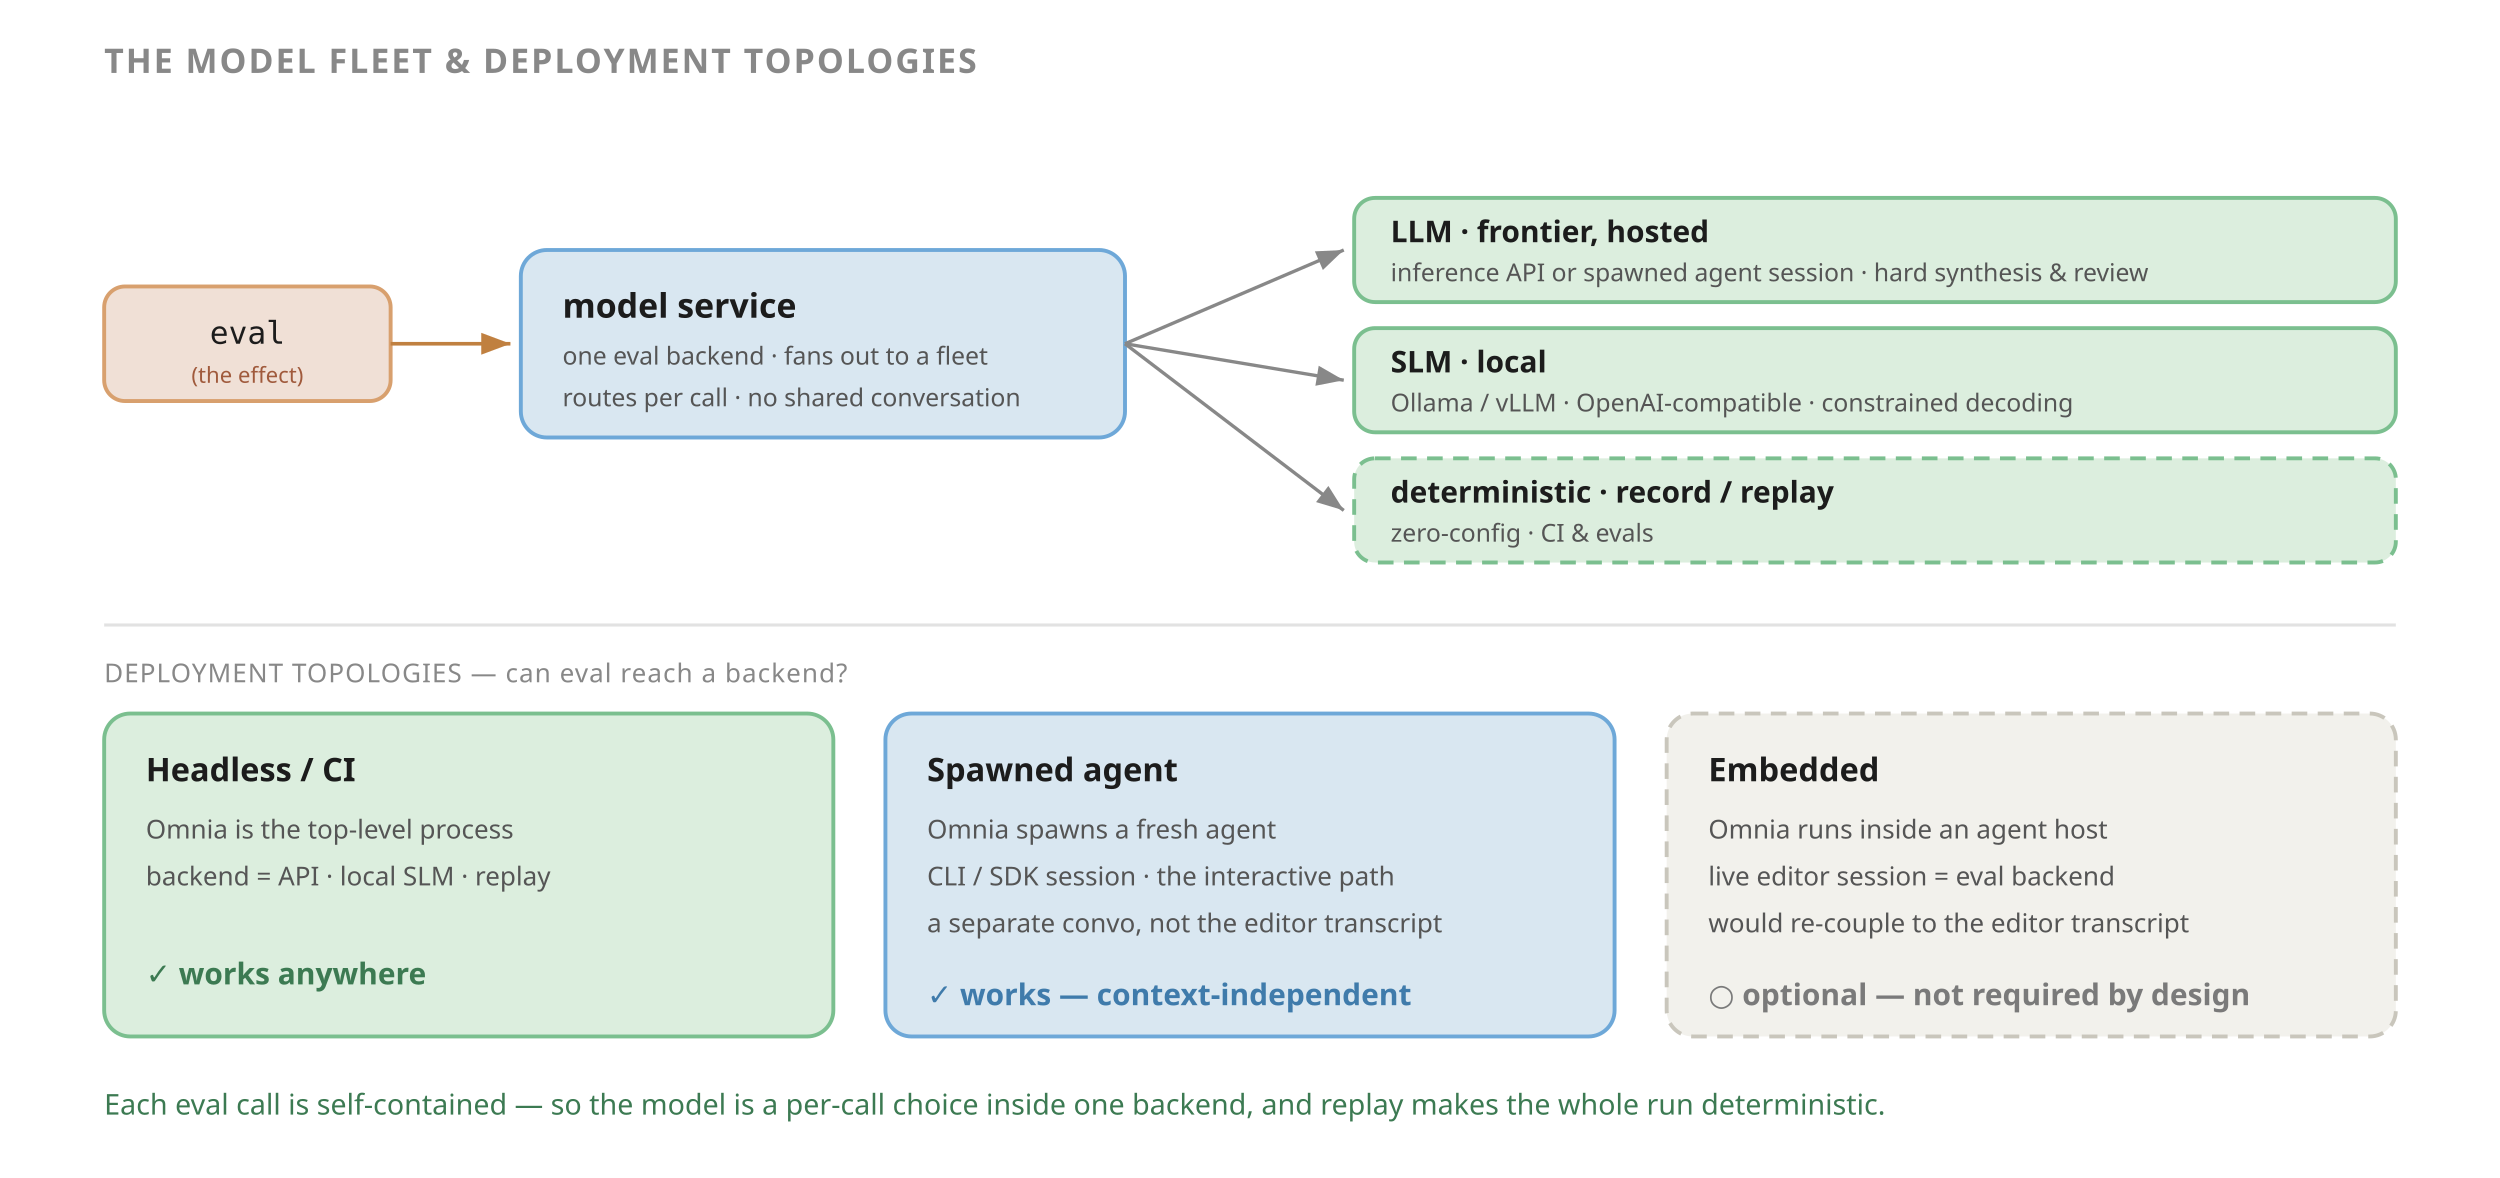
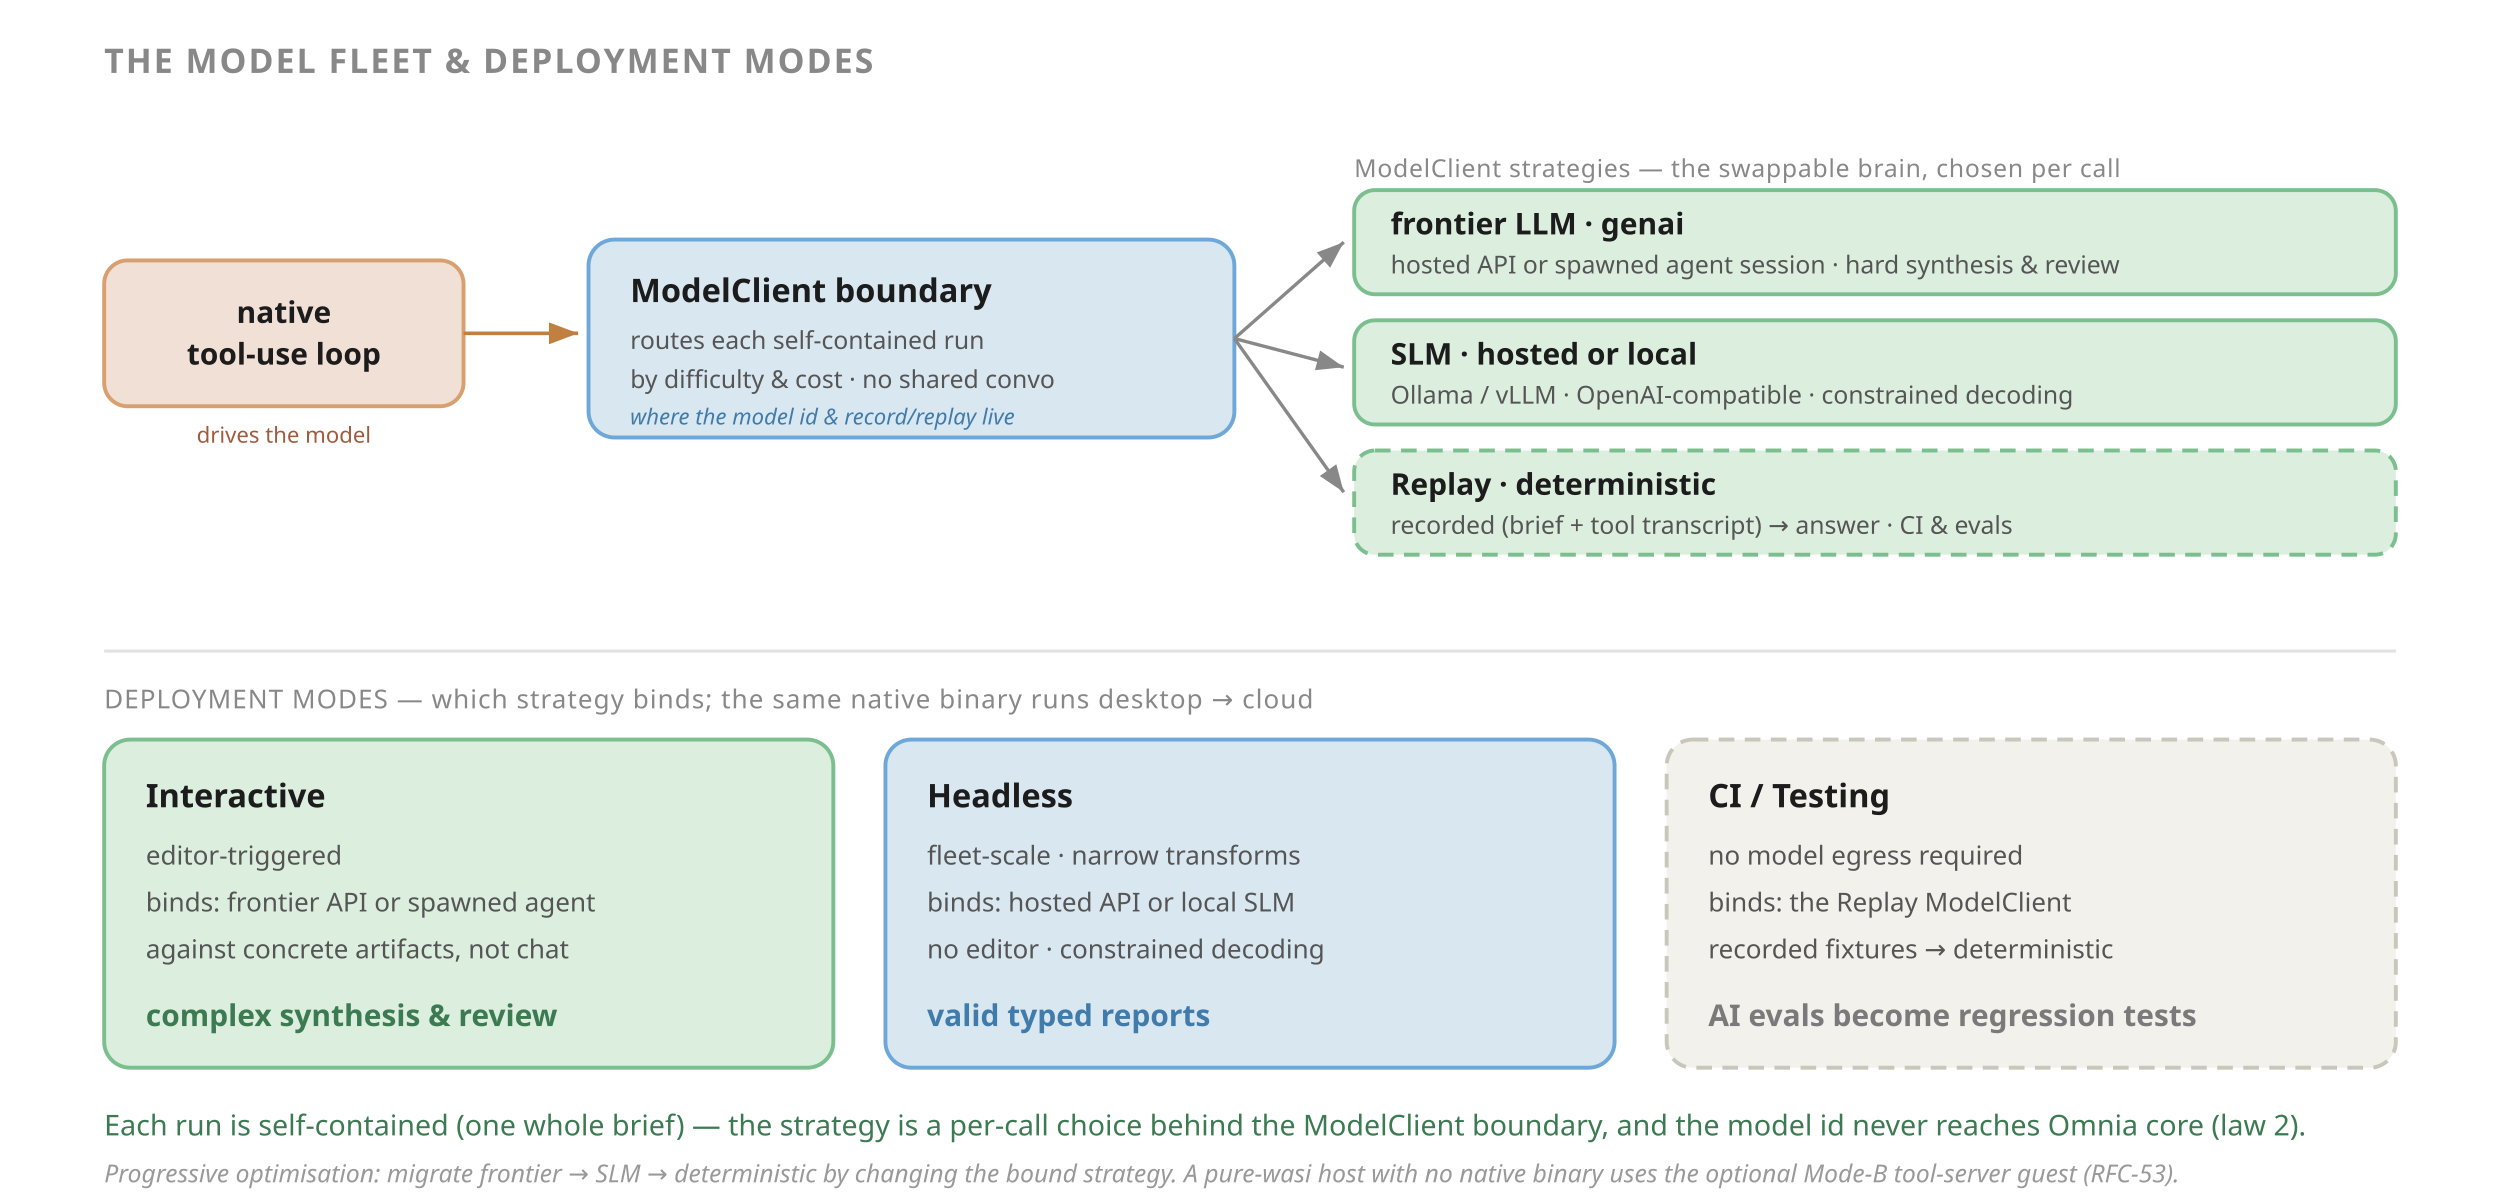
- <svg xmlns="http://www.w3.org/2000/svg" viewBox="0 0 960 452" role="img" aria-label="The model fleet and deployment topologies: the eval effect reaches a single model service — one eval backend that fans out — routing each self-contained call by difficulty and cost to a frontier LLM, a local SLM, or a deterministic replay stub; three deployment topologies decide whether eval can reach a backend — headless or CI works anywhere, a spawned agent session is the interactive path and runs context-free, and the embedded live-editor session is deliberately not required because it would re-couple judgment to the editor transcript">
+ <svg xmlns="http://www.w3.org/2000/svg" viewBox="0 0 960 462" role="img" aria-label="The model fleet and deployment modes: the native tool-use loop routes each self-contained run through the ModelClient boundary by difficulty and cost to a ModelClient strategy — a frontier LLM (genai API or spawned agent), a hosted or local SLM, or the deterministic Replay strategy; three deployment modes decide which strategy binds — interactive editor runs bind a frontier API or spawned agent, headless fleet runs bind a hosted API or local SLM, and CI binds the Replay strategy that serves recorded brief-plus-transcript answers; the same native binary runs desktop to cloud, the model id never reaches Omnia core (law 2), and a pure-wasi host uses the optional Mode-B tool-server guest">
  <defs>
    <marker id="mf-arr" markerWidth="10" markerHeight="10" refX="8" refY="3" orient="auto">
      <path d="M0,0 L0,6 L8,3 z" fill="#888" />
    </marker>
    <marker id="mf-arrO" markerWidth="10" markerHeight="10" refX="8" refY="3" orient="auto">
      <path d="M0,0 L0,6 L8,3 z" fill="#c08040" />
    </marker>
  </defs>
-   <text x="40" y="28" font-family="ui-sans-serif, system-ui, sans-serif" font-size="13" font-weight="700" fill="#888" letter-spacing="0.06em">THE MODEL FLEET &amp; DEPLOYMENT TOPOLOGIES</text>
-   <rect x="40" y="110" width="110" height="44" rx="8" fill="#f0e0d6" stroke="#d8a06e" stroke-width="1.5" />
-   <text x="95" y="132" text-anchor="middle" font-family="ui-monospace, monospace" font-size="12" fill="#1c1c1c">eval</text>
-   <text x="95" y="147" text-anchor="middle" font-family="ui-sans-serif, system-ui, sans-serif" font-size="8.5" fill="#a05a3c">(the effect)</text>
-   <path d="M150 132 L196 132" stroke="#c08040" stroke-width="1.4" fill="none" marker-end="url(#mf-arrO)" />
-   <rect x="200" y="96" width="232" height="72" rx="10" fill="#d9e7f1" stroke="#6ea8d8" stroke-width="1.5" />
-   <text x="216" y="122" font-family="ui-sans-serif, system-ui, sans-serif" font-size="13" font-weight="600" fill="#1c1c1c">model service</text>
-   <text x="216" y="140" font-family="ui-sans-serif, system-ui, sans-serif" font-size="9.5" fill="#555">one eval backend · fans out to a fleet</text>
-   <text x="216" y="156" font-family="ui-sans-serif, system-ui, sans-serif" font-size="9.5" fill="#555">routes per call · no shared conversation</text>
-   <path d="M432 132 L516 96" stroke="#888" stroke-width="1.3" fill="none" marker-end="url(#mf-arr)" />
-   <path d="M432 132 L516 146" stroke="#888" stroke-width="1.3" fill="none" marker-end="url(#mf-arr)" />
-   <path d="M432 132 L516 196" stroke="#888" stroke-width="1.3" fill="none" marker-end="url(#mf-arr)" />
-   <rect x="520" y="76" width="400" height="40" rx="8" fill="#dceede" stroke="#7bbf8f" stroke-width="1.5" />
-   <text x="534" y="93" font-family="ui-sans-serif, system-ui, sans-serif" font-size="11.5" font-weight="600" fill="#1c1c1c">LLM · frontier, hosted</text>
-   <text x="534" y="108" font-family="ui-sans-serif, system-ui, sans-serif" font-size="9.5" fill="#555">inference API or spawned agent session · hard synthesis &amp; review</text>
-   <rect x="520" y="126" width="400" height="40" rx="8" fill="#dceede" stroke="#7bbf8f" stroke-width="1.5" />
-   <text x="534" y="143" font-family="ui-sans-serif, system-ui, sans-serif" font-size="11.5" font-weight="600" fill="#1c1c1c">SLM · local</text>
-   <text x="534" y="158" font-family="ui-sans-serif, system-ui, sans-serif" font-size="9.5" fill="#555">Ollama / vLLM · OpenAI-compatible · constrained decoding</text>
-   <rect x="520" y="176" width="400" height="40" rx="8" fill="#dceede" stroke="#7bbf8f" stroke-width="1.5" stroke-dasharray="6 4" />
-   <text x="534" y="193" font-family="ui-sans-serif, system-ui, sans-serif" font-size="11.5" font-weight="600" fill="#1c1c1c">deterministic · record / replay</text>
-   <text x="534" y="208" font-family="ui-sans-serif, system-ui, sans-serif" font-size="9.5" fill="#555">zero-config · CI &amp; evals</text>
-   <line x1="40" y1="240" x2="920" y2="240" stroke="#e2e2e2" stroke-width="1.2" />
-   <text x="40" y="262" font-family="ui-sans-serif, system-ui, sans-serif" font-size="10" fill="#888" letter-spacing="0.04em">DEPLOYMENT TOPOLOGIES — can eval reach a backend?</text>
-   <rect x="40" y="274" width="280" height="124" rx="10" fill="#dceede" stroke="#7bbf8f" stroke-width="1.5" />
-   <text x="56" y="300" font-family="ui-sans-serif, system-ui, sans-serif" font-size="12.5" font-weight="700" fill="#1c1c1c">Headless / CI</text>
-   <text x="56" y="322" font-family="ui-sans-serif, system-ui, sans-serif" font-size="10" fill="#555">Omnia is the top-level process</text>
-   <text x="56" y="340" font-family="ui-sans-serif, system-ui, sans-serif" font-size="10" fill="#555">backend = API · local SLM · replay</text>
-   <text x="56" y="378" font-family="ui-sans-serif, system-ui, sans-serif" font-size="11.5" font-weight="600" fill="#3c7a52">✓ works anywhere</text>
-   <rect x="340" y="274" width="280" height="124" rx="10" fill="#d9e7f1" stroke="#6ea8d8" stroke-width="1.5" />
-   <text x="356" y="300" font-family="ui-sans-serif, system-ui, sans-serif" font-size="12.5" font-weight="700" fill="#1c1c1c">Spawned agent</text>
-   <text x="356" y="322" font-family="ui-sans-serif, system-ui, sans-serif" font-size="10" fill="#555">Omnia spawns a fresh agent</text>
-   <text x="356" y="340" font-family="ui-sans-serif, system-ui, sans-serif" font-size="10" fill="#555">CLI / SDK session · the interactive path</text>
-   <text x="356" y="358" font-family="ui-sans-serif, system-ui, sans-serif" font-size="10" fill="#555">a separate convo, not the editor transcript</text>
-   <text x="356" y="386" font-family="ui-sans-serif, system-ui, sans-serif" font-size="11.5" font-weight="600" fill="#3f7bab">✓ works — context-independent</text>
-   <rect x="640" y="274" width="280" height="124" rx="10" fill="#f2f1ec" stroke="#c9c6bc" stroke-width="1.5" stroke-dasharray="6 4" />
-   <text x="656" y="300" font-family="ui-sans-serif, system-ui, sans-serif" font-size="12.5" font-weight="700" fill="#1c1c1c">Embedded</text>
-   <text x="656" y="322" font-family="ui-sans-serif, system-ui, sans-serif" font-size="10" fill="#555">Omnia runs inside an agent host</text>
-   <text x="656" y="340" font-family="ui-sans-serif, system-ui, sans-serif" font-size="10" fill="#555">live editor session = eval backend</text>
-   <text x="656" y="358" font-family="ui-sans-serif, system-ui, sans-serif" font-size="10" fill="#555">would re-couple to the editor transcript</text>
-   <text x="656" y="386" font-family="ui-sans-serif, system-ui, sans-serif" font-size="11.5" font-weight="600" fill="#7a7a7a">○ optional — not required by design</text>
-   <text x="40" y="428" font-family="ui-sans-serif, system-ui, sans-serif" font-size="11" fill="#3c7a52">Each eval call is self-contained — so the model is a per-call choice inside one backend, and replay makes the whole run deterministic.</text>
+   <text x="40" y="28" font-family="ui-sans-serif, system-ui, sans-serif" font-size="13" font-weight="700" fill="#888" letter-spacing="0.06em">THE MODEL FLEET &amp; DEPLOYMENT MODES</text>
+   <rect x="40" y="100" width="138" height="56" rx="9" fill="#f0e0d6" stroke="#d8a06e" stroke-width="1.5" />
+   <text x="109" y="124" text-anchor="middle" font-family="ui-sans-serif, system-ui, sans-serif" font-size="11.5" font-weight="600" fill="#1c1c1c">native</text>
+   <text x="109" y="140" text-anchor="middle" font-family="ui-sans-serif, system-ui, sans-serif" font-size="11.5" font-weight="600" fill="#1c1c1c">tool-use loop</text>
+   <text x="109" y="170" text-anchor="middle" font-family="ui-sans-serif, system-ui, sans-serif" font-size="8.5" fill="#a05a3c">drives the model</text>
+   <path d="M178 128 L222 128" stroke="#c08040" stroke-width="1.4" fill="none" marker-end="url(#mf-arrO)" />
+   <rect x="226" y="92" width="248" height="76" rx="10" fill="#d9e7f1" stroke="#6ea8d8" stroke-width="1.5" />
+   <text x="242" y="116" font-family="ui-sans-serif, system-ui, sans-serif" font-size="12.5" font-weight="600" fill="#1c1c1c">ModelClient boundary</text>
+   <text x="242" y="134" font-family="ui-sans-serif, system-ui, sans-serif" font-size="9.5" fill="#555">routes each self-contained run</text>
+   <text x="242" y="149" font-family="ui-sans-serif, system-ui, sans-serif" font-size="9.5" fill="#555">by difficulty &amp; cost · no shared convo</text>
+   <text x="242" y="163" font-family="ui-sans-serif, system-ui, sans-serif" font-size="8.5" font-style="italic" fill="#3f7bab">where the model id &amp; record/replay live</text>
+   <path d="M474 130 L516 93" stroke="#888" stroke-width="1.3" fill="none" marker-end="url(#mf-arr)" />
+   <path d="M474 130 L516 141" stroke="#888" stroke-width="1.3" fill="none" marker-end="url(#mf-arr)" />
+   <path d="M474 130 L516 189" stroke="#888" stroke-width="1.3" fill="none" marker-end="url(#mf-arr)" />
+   <text x="520" y="68" font-family="ui-sans-serif, system-ui, sans-serif" font-size="9.5" fill="#888" letter-spacing="0.03em">ModelClient strategies — the swappable brain, chosen per call</text>
+   <rect x="520" y="73" width="400" height="40" rx="8" fill="#dceede" stroke="#7bbf8f" stroke-width="1.5" />
+   <text x="534" y="90" font-family="ui-sans-serif, system-ui, sans-serif" font-size="11.5" font-weight="600" fill="#1c1c1c">frontier LLM · genai</text>
+   <text x="534" y="105" font-family="ui-sans-serif, system-ui, sans-serif" font-size="9.5" fill="#555">hosted API or spawned agent session · hard synthesis &amp; review</text>
+   <rect x="520" y="123" width="400" height="40" rx="8" fill="#dceede" stroke="#7bbf8f" stroke-width="1.5" />
+   <text x="534" y="140" font-family="ui-sans-serif, system-ui, sans-serif" font-size="11.5" font-weight="600" fill="#1c1c1c">SLM · hosted or local</text>
+   <text x="534" y="155" font-family="ui-sans-serif, system-ui, sans-serif" font-size="9.5" fill="#555">Ollama / vLLM · OpenAI-compatible · constrained decoding</text>
+   <rect x="520" y="173" width="400" height="40" rx="8" fill="#dceede" stroke="#7bbf8f" stroke-width="1.5" stroke-dasharray="6 4" />
+   <text x="534" y="190" font-family="ui-sans-serif, system-ui, sans-serif" font-size="11.5" font-weight="600" fill="#1c1c1c">Replay · deterministic</text>
+   <text x="534" y="205" font-family="ui-sans-serif, system-ui, sans-serif" font-size="9.5" fill="#555">recorded (brief + tool transcript) → answer · CI &amp; evals</text>
+   <line x1="40" y1="250" x2="920" y2="250" stroke="#e2e2e2" stroke-width="1.2" />
+   <text x="40" y="272" font-family="ui-sans-serif, system-ui, sans-serif" font-size="10" fill="#888" letter-spacing="0.04em">DEPLOYMENT MODES — which strategy binds; the same native binary runs desktop → cloud</text>
+   <rect x="40" y="284" width="280" height="126" rx="10" fill="#dceede" stroke="#7bbf8f" stroke-width="1.5" />
+   <text x="56" y="310" font-family="ui-sans-serif, system-ui, sans-serif" font-size="12.5" font-weight="700" fill="#1c1c1c">Interactive</text>
+   <text x="56" y="332" font-family="ui-sans-serif, system-ui, sans-serif" font-size="10" fill="#555">editor-triggered</text>
+   <text x="56" y="350" font-family="ui-sans-serif, system-ui, sans-serif" font-size="10" fill="#555">binds: frontier API or spawned agent</text>
+   <text x="56" y="368" font-family="ui-sans-serif, system-ui, sans-serif" font-size="10" fill="#555">against concrete artifacts, not chat</text>
+   <text x="56" y="394" font-family="ui-sans-serif, system-ui, sans-serif" font-size="11.5" font-weight="600" fill="#3c7a52">complex synthesis &amp; review</text>
+   <rect x="340" y="284" width="280" height="126" rx="10" fill="#d9e7f1" stroke="#6ea8d8" stroke-width="1.5" />
+   <text x="356" y="310" font-family="ui-sans-serif, system-ui, sans-serif" font-size="12.5" font-weight="700" fill="#1c1c1c">Headless</text>
+   <text x="356" y="332" font-family="ui-sans-serif, system-ui, sans-serif" font-size="10" fill="#555">fleet-scale · narrow transforms</text>
+   <text x="356" y="350" font-family="ui-sans-serif, system-ui, sans-serif" font-size="10" fill="#555">binds: hosted API or local SLM</text>
+   <text x="356" y="368" font-family="ui-sans-serif, system-ui, sans-serif" font-size="10" fill="#555">no editor · constrained decoding</text>
+   <text x="356" y="394" font-family="ui-sans-serif, system-ui, sans-serif" font-size="11.5" font-weight="600" fill="#3f7bab">valid typed reports</text>
+   <rect x="640" y="284" width="280" height="126" rx="10" fill="#f2f1ec" stroke="#c9c6bc" stroke-width="1.5" stroke-dasharray="6 4" />
+   <text x="656" y="310" font-family="ui-sans-serif, system-ui, sans-serif" font-size="12.5" font-weight="700" fill="#1c1c1c">CI / Testing</text>
+   <text x="656" y="332" font-family="ui-sans-serif, system-ui, sans-serif" font-size="10" fill="#555">no model egress required</text>
+   <text x="656" y="350" font-family="ui-sans-serif, system-ui, sans-serif" font-size="10" fill="#555">binds: the Replay ModelClient</text>
+   <text x="656" y="368" font-family="ui-sans-serif, system-ui, sans-serif" font-size="10" fill="#555">recorded fixtures → deterministic</text>
+   <text x="656" y="394" font-family="ui-sans-serif, system-ui, sans-serif" font-size="11.5" font-weight="600" fill="#7a7a7a">AI evals become regression tests</text>
+   <text x="40" y="436" font-family="ui-sans-serif, system-ui, sans-serif" font-size="11" fill="#3c7a52">Each run is self-contained (one whole brief) — the strategy is a per-call choice behind the ModelClient boundary, and the model id never reaches Omnia core (law 2).</text>
+   <text x="40" y="454" font-family="ui-sans-serif, system-ui, sans-serif" font-size="9.5" font-style="italic" fill="#999">Progressive optimisation: migrate frontier → SLM → deterministic by changing the bound strategy. A pure-wasi host with no native binary uses the optional Mode-B tool-server guest (RFC-53).</text>
</svg>
